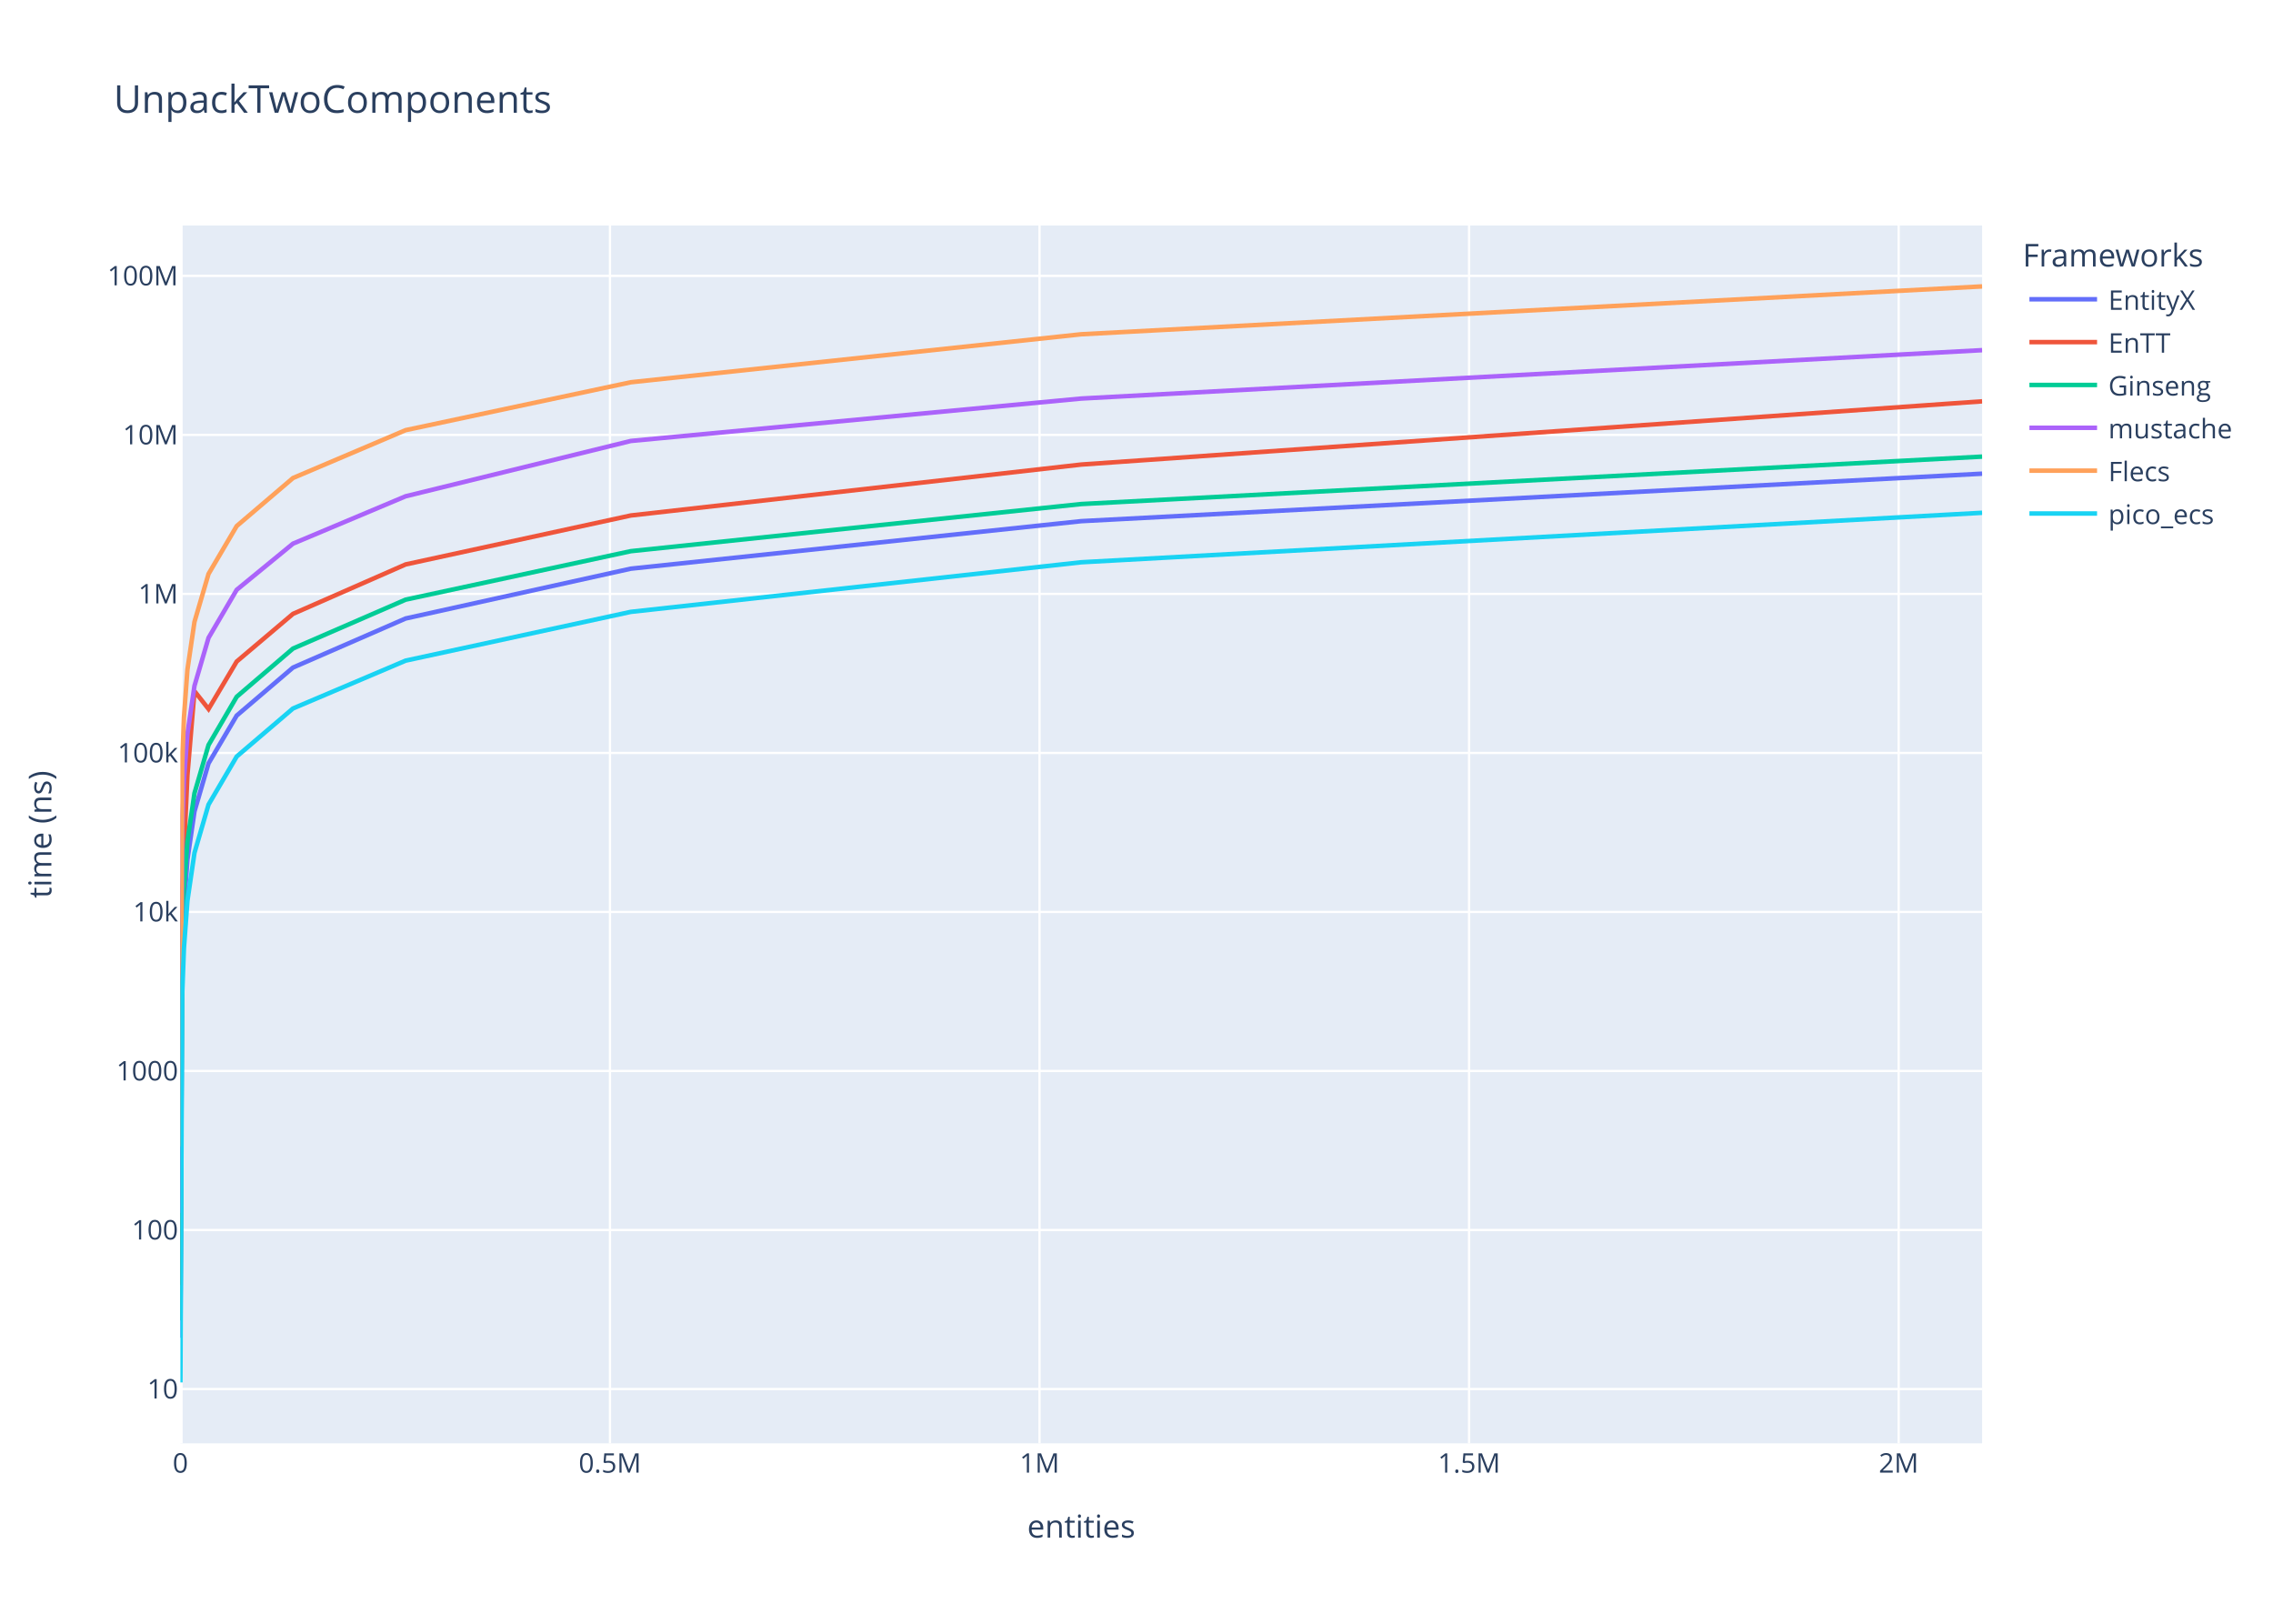
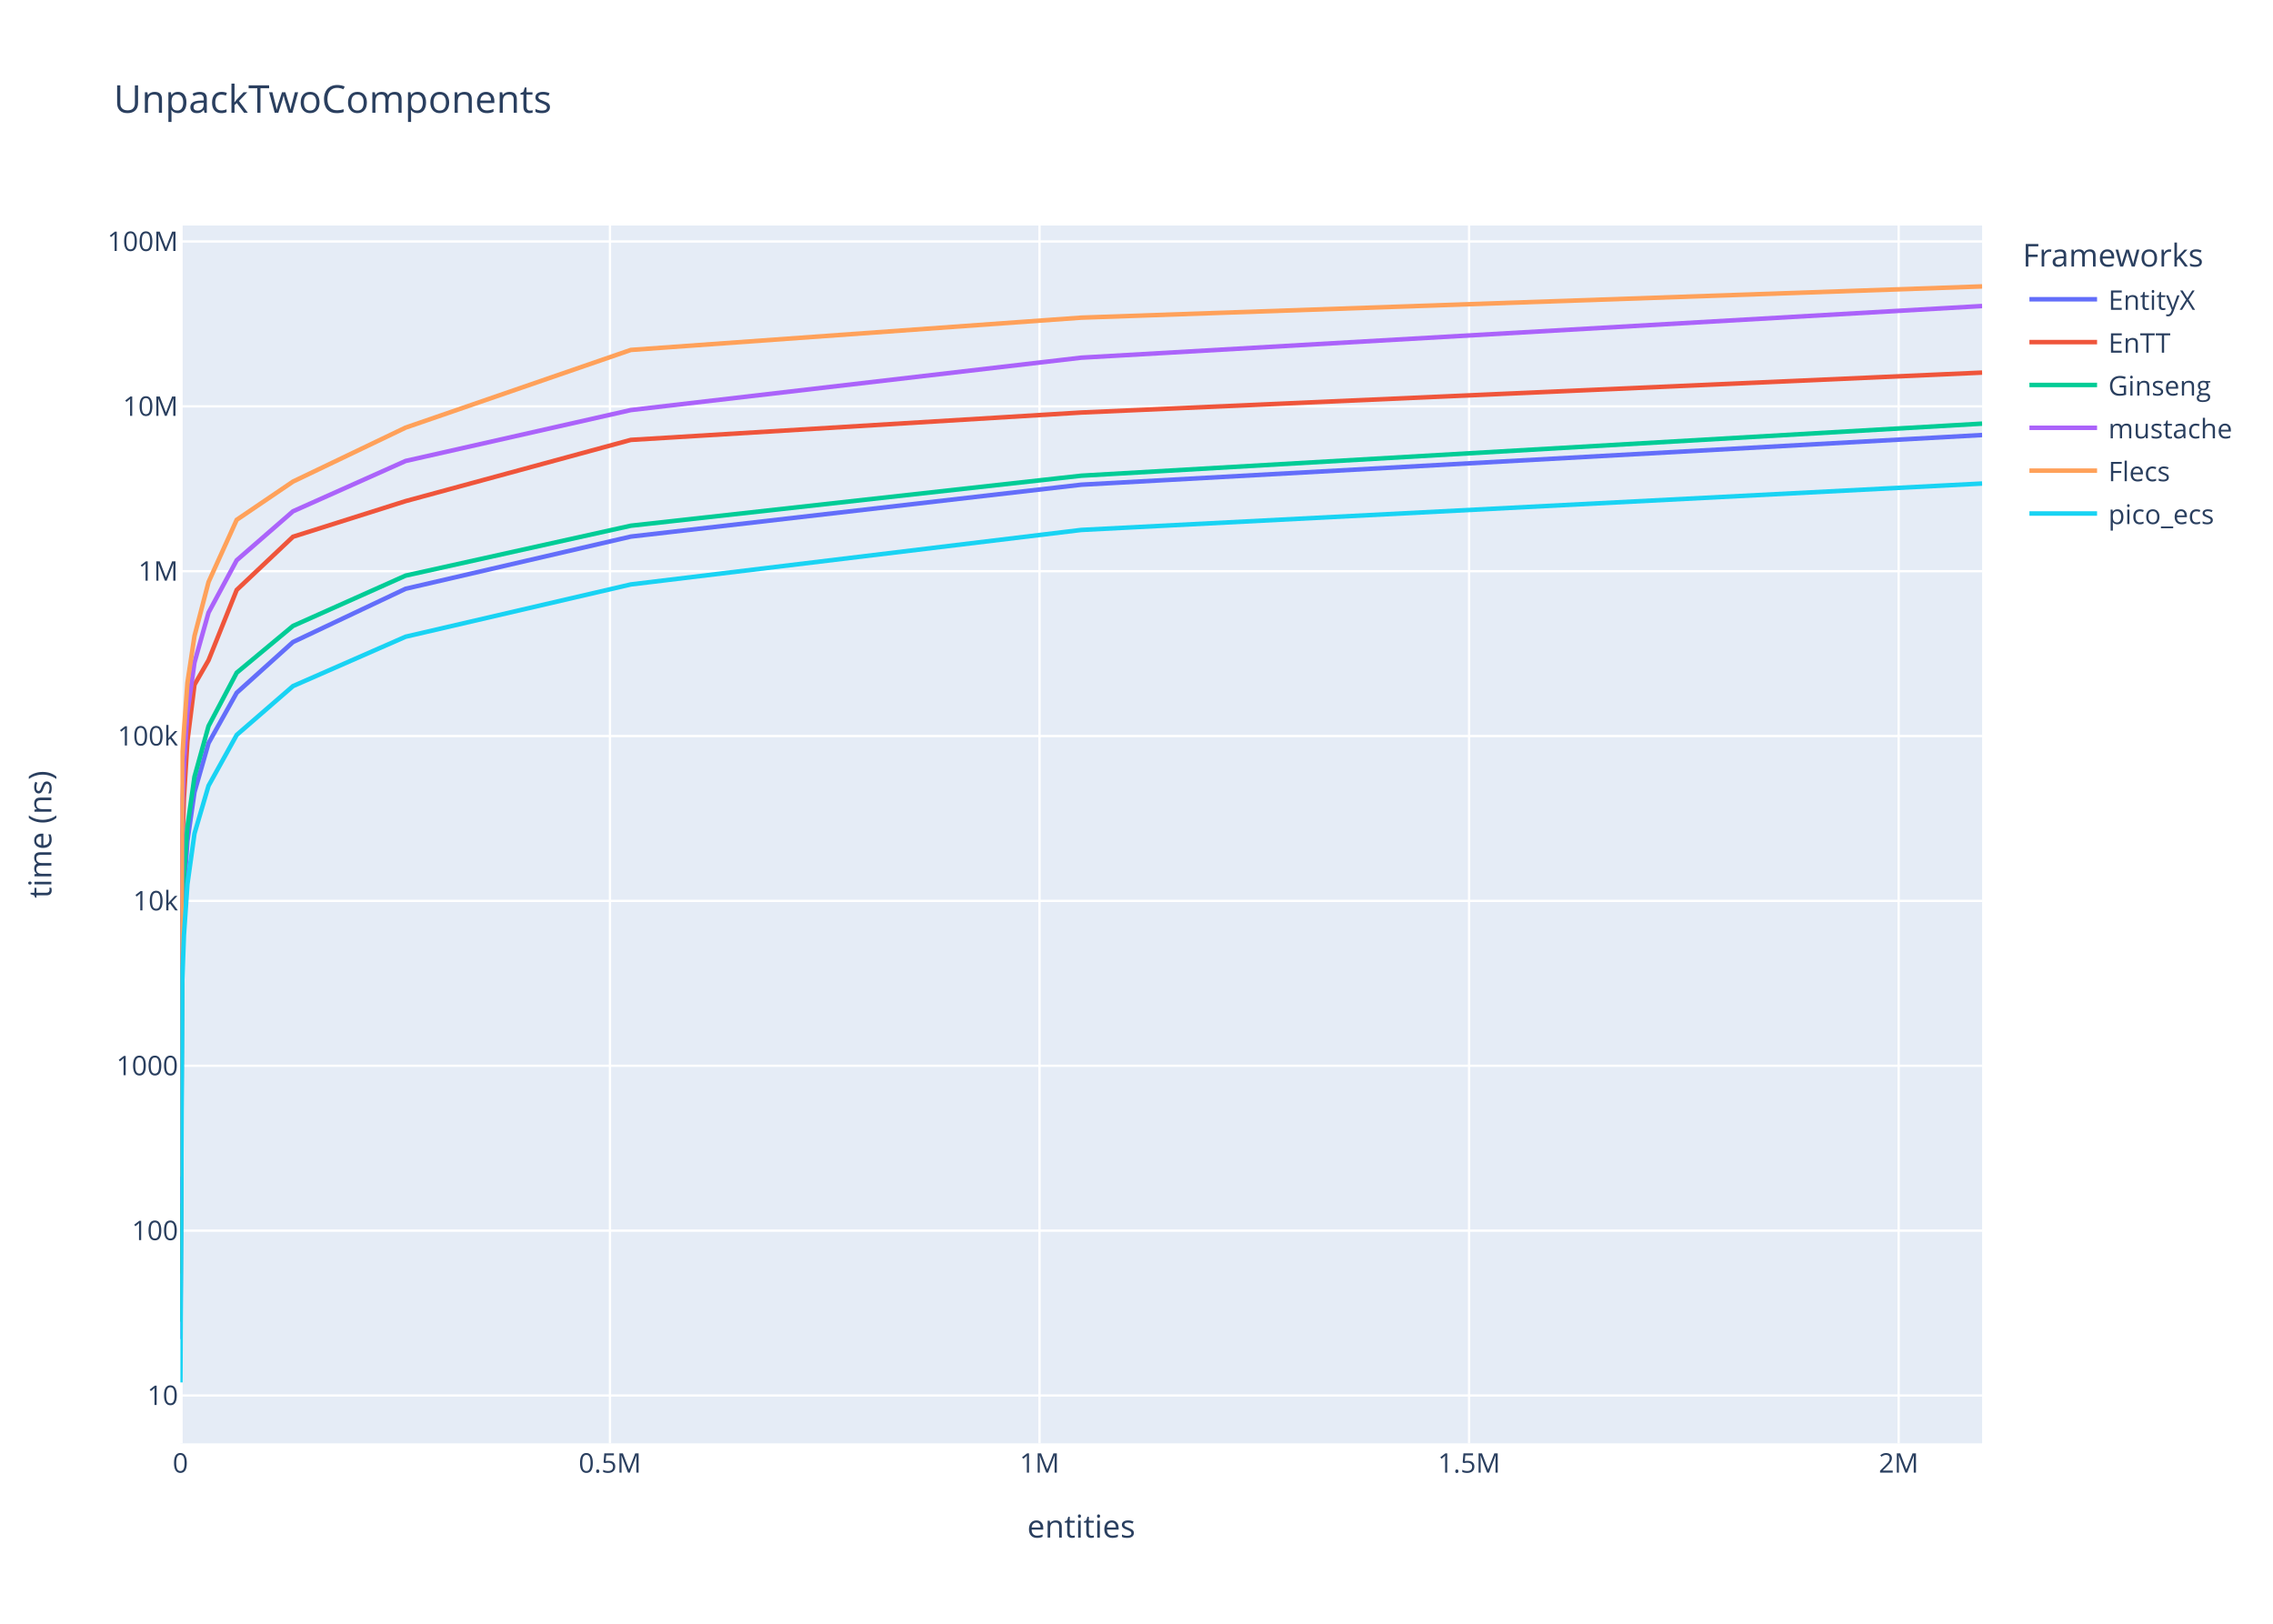
<svg xmlns="http://www.w3.org/2000/svg" class="main-svg" width="1008" height="720" style="" viewBox="0 0 1008 720">
  <rect x="0" y="0" width="1008" height="720" style="fill: rgb(255, 255, 255); fill-opacity: 1;" />
-   <defs id="defs-35ac6d">
+   <defs id="defs-66d282">
    <g class="clips">
-       <clipPath id="clip35ac6dxyplot" class="plotclip">
+       <clipPath id="clip66d282xyplot" class="plotclip">
        <rect width="799" height="540" />
      </clipPath>
-       <clipPath class="axesclip" id="clip35ac6dx">
+       <clipPath class="axesclip" id="clip66d282x">
        <rect x="80" y="0" width="799" height="720" />
      </clipPath>
-       <clipPath class="axesclip" id="clip35ac6dy">
+       <clipPath class="axesclip" id="clip66d282y">
        <rect x="0" y="100" width="1008" height="540" />
      </clipPath>
-       <clipPath class="axesclip" id="clip35ac6dxy">
+       <clipPath class="axesclip" id="clip66d282xy">
        <rect x="80" y="100" width="799" height="540" />
      </clipPath>
    </g>
    <g class="gradients" />
    <g class="patterns" />
  </defs>
  <g class="bglayer">
    <rect class="bg" x="80" y="100" width="799" height="540" style="fill: rgb(229, 236, 246); fill-opacity: 1; stroke-width: 0;" />
  </g>
  <g class="layer-below">
    <g class="imagelayer" />
    <g class="shapelayer" />
  </g>
  <g class="cartesianlayer">
    <g class="subplot xy">
      <g class="layer-subplot">
        <g class="shapelayer" />
        <g class="imagelayer" />
      </g>
      <g class="minor-gridlayer">
        <g class="x" />
        <g class="y" />
      </g>
      <g class="gridlayer">
        <g class="x">
          <path class="xgrid crisp" transform="translate(270.5,0)" d="M0,100v540" style="stroke: rgb(255, 255, 255); stroke-opacity: 1; stroke-width: 1px;" />
          <path class="xgrid crisp" transform="translate(460.99,0)" d="M0,100v540" style="stroke: rgb(255, 255, 255); stroke-opacity: 1; stroke-width: 1px;" />
          <path class="xgrid crisp" transform="translate(651.49,0)" d="M0,100v540" style="stroke: rgb(255, 255, 255); stroke-opacity: 1; stroke-width: 1px;" />
          <path class="xgrid crisp" transform="translate(841.99,0)" d="M0,100v540" style="stroke: rgb(255, 255, 255); stroke-opacity: 1; stroke-width: 1px;" />
        </g>
        <g class="y">
-           <path class="ygrid crisp" transform="translate(0,615.92)" d="M80,0h799" style="stroke: rgb(255, 255, 255); stroke-opacity: 1; stroke-width: 1px;" />
-           <path class="ygrid crisp" transform="translate(0,545.41)" d="M80,0h799" style="stroke: rgb(255, 255, 255); stroke-opacity: 1; stroke-width: 1px;" />
-           <path class="ygrid crisp" transform="translate(0,474.89)" d="M80,0h799" style="stroke: rgb(255, 255, 255); stroke-opacity: 1; stroke-width: 1px;" />
-           <path class="ygrid crisp" transform="translate(0,404.38)" d="M80,0h799" style="stroke: rgb(255, 255, 255); stroke-opacity: 1; stroke-width: 1px;" />
-           <path class="ygrid crisp" transform="translate(0,333.87)" d="M80,0h799" style="stroke: rgb(255, 255, 255); stroke-opacity: 1; stroke-width: 1px;" />
-           <path class="ygrid crisp" transform="translate(0,263.35)" d="M80,0h799" style="stroke: rgb(255, 255, 255); stroke-opacity: 1; stroke-width: 1px;" />
-           <path class="ygrid crisp" transform="translate(0,192.84)" d="M80,0h799" style="stroke: rgb(255, 255, 255); stroke-opacity: 1; stroke-width: 1px;" />
-           <path class="ygrid crisp" transform="translate(0,122.33)" d="M80,0h799" style="stroke: rgb(255, 255, 255); stroke-opacity: 1; stroke-width: 1px;" />
+           <path class="ygrid crisp" transform="translate(0,618.79)" d="M80,0h799" style="stroke: rgb(255, 255, 255); stroke-opacity: 1; stroke-width: 1px;" />
+           <path class="ygrid crisp" transform="translate(0,545.69)" d="M80,0h799" style="stroke: rgb(255, 255, 255); stroke-opacity: 1; stroke-width: 1px;" />
+           <path class="ygrid crisp" transform="translate(0,472.58)" d="M80,0h799" style="stroke: rgb(255, 255, 255); stroke-opacity: 1; stroke-width: 1px;" />
+           <path class="ygrid crisp" transform="translate(0,399.48)" d="M80,0h799" style="stroke: rgb(255, 255, 255); stroke-opacity: 1; stroke-width: 1px;" />
+           <path class="ygrid crisp" transform="translate(0,326.38)" d="M80,0h799" style="stroke: rgb(255, 255, 255); stroke-opacity: 1; stroke-width: 1px;" />
+           <path class="ygrid crisp" transform="translate(0,253.28)" d="M80,0h799" style="stroke: rgb(255, 255, 255); stroke-opacity: 1; stroke-width: 1px;" />
+           <path class="ygrid crisp" transform="translate(0,180.18)" d="M80,0h799" style="stroke: rgb(255, 255, 255); stroke-opacity: 1; stroke-width: 1px;" />
+           <path class="ygrid crisp" transform="translate(0,107.08)" d="M80,0h799" style="stroke: rgb(255, 255, 255); stroke-opacity: 1; stroke-width: 1px;" />
        </g>
      </g>
      <g class="zerolinelayer">
        <path class="xzl zl crisp" transform="translate(80,0)" d="M0,100v540" style="stroke: rgb(255, 255, 255); stroke-opacity: 1; stroke-width: 2px;" />
      </g>
      <path class="xlines-below" />
      <path class="ylines-below" />
      <g class="overlines-below" />
      <g class="xaxislayer-below" />
      <g class="yaxislayer-below" />
      <g class="overaxes-below" />
-       <g class="plot" transform="translate(80,100)" clip-path="url(#clip35ac6dxyplot)">
+       <g class="plot" transform="translate(80,100)" clip-path="url(#clip66d282xyplot)">
        <g class="scatterlayer mlayer">
-           <g class="trace scatter trace9c5bdd" style="stroke-miterlimit: 2; opacity: 1;">
-             <g class="fills" />
-             <g class="errorbars" />
-             <g class="lines">
-               <path class="js-line" d="M0,493.2L0.78,323.58L1.56,302.4L3.12,281.15L6.24,259.82L12.48,238.48L24.97,217.3L49.94,196L99.88,174.25L199.75,152.16L399.5,131.09L799,110.04" style="vector-effect: non-scaling-stroke; fill: none; stroke: rgb(99, 110, 250); stroke-opacity: 1; stroke-width: 2px; opacity: 1;" />
-             </g>
-             <g class="points" />
-             <g class="text" />
-           </g>
-           <g class="trace scatter traceefd8a6" style="stroke-miterlimit: 2; opacity: 1;">
-             <g class="fills" />
-             <g class="errorbars" />
-             <g class="lines">
-               <path class="js-line" d="M0,469.86L0.78,299.75L1.56,278.56L3.12,243.67L6.24,206.46L12.48,214.38L24.97,193.33L49.94,172.19L99.88,150.28L199.75,128.57L399.5,105.99L799,77.96" style="vector-effect: non-scaling-stroke; fill: none; stroke: rgb(239, 85, 59); stroke-opacity: 1; stroke-width: 2px; opacity: 1;" />
-             </g>
-             <g class="points" />
-             <g class="text" />
-           </g>
-           <g class="trace scatter trace3106b3" style="stroke-miterlimit: 2; opacity: 1;">
-             <g class="fills" />
-             <g class="errorbars" />
-             <g class="lines">
-               <path class="js-line" d="M0,485.5L0.78,315.45L1.56,294.21L3.12,273.03L6.24,251.73L12.48,230.35L24.97,208.96L49.94,187.58L99.88,165.9L199.75,144.4L399.5,123.5L799,102.47" style="vector-effect: non-scaling-stroke; fill: none; stroke: rgb(0, 204, 150); stroke-opacity: 1; stroke-width: 2px; opacity: 1;" />
-             </g>
-             <g class="points" />
-             <g class="text" />
-           </g>
-           <g class="trace scatter tracecad0c5" style="stroke-miterlimit: 2; opacity: 1;">
-             <g class="fills" />
-             <g class="errorbars" />
-             <g class="lines">
-               <path class="js-line" d="M0,437.85L0.78,268.06L1.56,245.99L3.12,225.4L6.24,204.12L12.48,182.82L24.97,161.53L49.94,141.06L99.88,120.06L199.75,95.53L399.5,76.72L799,55.27" style="vector-effect: non-scaling-stroke; fill: none; stroke: rgb(171, 99, 250); stroke-opacity: 1; stroke-width: 2px; opacity: 1;" />
-             </g>
-             <g class="points" />
-             <g class="text" />
-           </g>
-           <g class="trace scatter trace099a73" style="stroke-miterlimit: 2; opacity: 1;">
-             <g class="fills" />
-             <g class="errorbars" />
-             <g class="lines">
-               <path class="js-line" d="M0,408.29L0.78,239.51L1.56,218.3L3.12,196.91L6.24,175.74L12.48,154.48L24.97,133.26L49.94,111.96L99.88,90.74L199.75,69.5L399.5,48.22L799,27" style="vector-effect: non-scaling-stroke; fill: none; stroke: rgb(255, 161, 90); stroke-opacity: 1; stroke-width: 2px; opacity: 1;" />
-             </g>
-             <g class="points" />
-             <g class="text" />
-           </g>
-           <g class="trace scatter trace224ae7" style="stroke-miterlimit: 2; opacity: 1;">
-             <g class="fills" />
-             <g class="errorbars" />
-             <g class="lines">
-               <path class="js-line" d="M0,513L0.78,341.63L1.56,320.59L3.12,299.37L6.24,278.17L12.48,256.77L24.97,235.46L49.94,214.14L99.88,192.94L199.75,171.31L399.5,149.32L799,127.38" style="vector-effect: non-scaling-stroke; fill: none; stroke: rgb(25, 211, 243); stroke-opacity: 1; stroke-width: 2px; opacity: 1;" />
+           <g class="trace scatter trace4ce124" style="stroke-miterlimit: 2; opacity: 1;">
+             <g class="fills" />
+             <g class="errorbars" />
+             <g class="lines">
+               <path class="js-line" d="M0,493.76L0.78,317.13L1.56,294.93L3.12,272.81L6.24,251.3L12.48,229.51L24.97,207.19L49.94,184.69L99.88,161.07L199.75,137.93L399.5,114.93L799,92.9" style="vector-effect: non-scaling-stroke; fill: none; stroke: rgb(99, 110, 250); stroke-opacity: 1; stroke-width: 2px; opacity: 1;" />
+             </g>
+             <g class="points" />
+             <g class="text" />
+           </g>
+           <g class="trace scatter tracefbbb31" style="stroke-miterlimit: 2; opacity: 1;">
+             <g class="fills" />
+             <g class="errorbars" />
+             <g class="lines">
+               <path class="js-line" d="M0,464.67L0.78,275.89L1.56,253.88L3.12,228.5L6.24,203.62L12.48,192.76L24.97,161.59L49.94,138L99.88,122.2L199.75,95.06L399.5,82.92L799,65.22" style="vector-effect: non-scaling-stroke; fill: none; stroke: rgb(239, 85, 59); stroke-opacity: 1; stroke-width: 2px; opacity: 1;" />
+             </g>
+             <g class="points" />
+             <g class="text" />
+           </g>
+           <g class="trace scatter traceac9971" style="stroke-miterlimit: 2; opacity: 1;">
+             <g class="fills" />
+             <g class="errorbars" />
+             <g class="lines">
+               <path class="js-line" d="M0,486.1L0.78,310.54L1.56,288.02L3.12,266.59L6.24,244.47L12.48,221.97L24.97,198.3L49.94,177.55L99.88,155.24L199.75,133.11L399.5,110.94L799,87.85" style="vector-effect: non-scaling-stroke; fill: none; stroke: rgb(0, 204, 150); stroke-opacity: 1; stroke-width: 2px; opacity: 1;" />
+             </g>
+             <g class="points" />
+             <g class="text" />
+           </g>
+           <g class="trace scatter trace61d7a3" style="stroke-miterlimit: 2; opacity: 1;">
+             <g class="fills" />
+             <g class="errorbars" />
+             <g class="lines">
+               <path class="js-line" d="M0,433.67L0.78,260.41L1.56,238.55L3.12,215.92L6.24,193.79L12.48,171.64L24.97,148.43L49.94,126.72L99.88,104.4L199.75,81.83L399.5,58.6L799,35.7" style="vector-effect: non-scaling-stroke; fill: none; stroke: rgb(171, 99, 250); stroke-opacity: 1; stroke-width: 2px; opacity: 1;" />
+             </g>
+             <g class="points" />
+             <g class="text" />
+           </g>
+           <g class="trace scatter trace15af7b" style="stroke-miterlimit: 2; opacity: 1;">
+             <g class="fills" />
+             <g class="errorbars" />
+             <g class="lines">
+               <path class="js-line" d="M0,421.68L0.78,236.86L1.56,224.22L3.12,202.72L6.24,182.05L12.48,158.08L24.97,130.49L49.94,113.54L99.88,89.61L199.75,55.17L399.5,40.85L799,27" style="vector-effect: non-scaling-stroke; fill: none; stroke: rgb(255, 161, 90); stroke-opacity: 1; stroke-width: 2px; opacity: 1;" />
+             </g>
+             <g class="points" />
+             <g class="text" />
+           </g>
+           <g class="trace scatter tracedae71f" style="stroke-miterlimit: 2; opacity: 1;">
+             <g class="fills" />
+             <g class="errorbars" />
+             <g class="lines">
+               <path class="js-line" d="M0,513L0.78,336.42L1.56,314.79L3.12,291.97L6.24,269.63L12.48,248.42L24.97,225.88L49.94,204.23L99.88,182.33L199.75,159.15L399.5,134.99L799,114.41" style="vector-effect: non-scaling-stroke; fill: none; stroke: rgb(25, 211, 243); stroke-opacity: 1; stroke-width: 2px; opacity: 1;" />
            </g>
            <g class="points" />
            <g class="text" />
          </g>
        </g>
      </g>
      <g class="overplot" />
      <path class="xlines-above crisp" d="M0,0" style="fill: none;" />
      <path class="ylines-above crisp" d="M0,0" style="fill: none;" />
      <g class="overlines-above" />
      <g class="xaxislayer-above">
        <g class="xtick">
          <text text-anchor="middle" x="0" y="653" transform="translate(80,0)" style="font-family: 'Open Sans', verdana, arial, sans-serif; font-size: 12px; fill: rgb(42, 63, 95); fill-opacity: 1; white-space: pre; opacity: 1;">0</text>
        </g>
        <g class="xtick">
          <text text-anchor="middle" x="0" y="653" style="font-family: 'Open Sans', verdana, arial, sans-serif; font-size: 12px; fill: rgb(42, 63, 95); fill-opacity: 1; white-space: pre; opacity: 1;" transform="translate(270.5,0)">0.5M</text>
        </g>
        <g class="xtick">
          <text text-anchor="middle" x="0" y="653" style="font-family: 'Open Sans', verdana, arial, sans-serif; font-size: 12px; fill: rgb(42, 63, 95); fill-opacity: 1; white-space: pre; opacity: 1;" transform="translate(460.99,0)">1M</text>
        </g>
        <g class="xtick">
          <text text-anchor="middle" x="0" y="653" style="font-family: 'Open Sans', verdana, arial, sans-serif; font-size: 12px; fill: rgb(42, 63, 95); fill-opacity: 1; white-space: pre; opacity: 1;" transform="translate(651.49,0)">1.5M</text>
        </g>
        <g class="xtick">
          <text text-anchor="middle" x="0" y="653" style="font-family: 'Open Sans', verdana, arial, sans-serif; font-size: 12px; fill: rgb(42, 63, 95); fill-opacity: 1; white-space: pre; opacity: 1;" transform="translate(841.99,0)">2M</text>
        </g>
      </g>
      <g class="yaxislayer-above">
        <g class="ytick">
-           <text text-anchor="end" x="79" y="4.2" transform="translate(0,615.92)" style="font-family: 'Open Sans', verdana, arial, sans-serif; font-size: 12px; fill: rgb(42, 63, 95); fill-opacity: 1; white-space: pre; opacity: 1;">10</text>
-         </g>
-         <g class="ytick">
-           <text text-anchor="end" x="79" y="4.2" style="font-family: 'Open Sans', verdana, arial, sans-serif; font-size: 12px; fill: rgb(42, 63, 95); fill-opacity: 1; white-space: pre; opacity: 1;" transform="translate(0,545.41)">100</text>
-         </g>
-         <g class="ytick">
-           <text text-anchor="end" x="79" y="4.2" style="font-family: 'Open Sans', verdana, arial, sans-serif; font-size: 12px; fill: rgb(42, 63, 95); fill-opacity: 1; white-space: pre; opacity: 1;" transform="translate(0,474.89)">1000</text>
-         </g>
-         <g class="ytick">
-           <text text-anchor="end" x="79" y="4.2" style="font-family: 'Open Sans', verdana, arial, sans-serif; font-size: 12px; fill: rgb(42, 63, 95); fill-opacity: 1; white-space: pre; opacity: 1;" transform="translate(0,404.38)">10k</text>
-         </g>
-         <g class="ytick">
-           <text text-anchor="end" x="79" y="4.2" style="font-family: 'Open Sans', verdana, arial, sans-serif; font-size: 12px; fill: rgb(42, 63, 95); fill-opacity: 1; white-space: pre; opacity: 1;" transform="translate(0,333.87)">100k</text>
-         </g>
-         <g class="ytick">
-           <text text-anchor="end" x="79" y="4.2" style="font-family: 'Open Sans', verdana, arial, sans-serif; font-size: 12px; fill: rgb(42, 63, 95); fill-opacity: 1; white-space: pre; opacity: 1;" transform="translate(0,263.35)">1M</text>
-         </g>
-         <g class="ytick">
-           <text text-anchor="end" x="79" y="4.2" style="font-family: 'Open Sans', verdana, arial, sans-serif; font-size: 12px; fill: rgb(42, 63, 95); fill-opacity: 1; white-space: pre; opacity: 1;" transform="translate(0,192.84)">10M</text>
-         </g>
-         <g class="ytick">
-           <text text-anchor="end" x="79" y="4.2" style="font-family: 'Open Sans', verdana, arial, sans-serif; font-size: 12px; fill: rgb(42, 63, 95); fill-opacity: 1; white-space: pre; opacity: 1;" transform="translate(0,122.33)">100M</text>
+           <text text-anchor="end" x="79" y="4.2" transform="translate(0,618.79)" style="font-family: 'Open Sans', verdana, arial, sans-serif; font-size: 12px; fill: rgb(42, 63, 95); fill-opacity: 1; white-space: pre; opacity: 1;">10</text>
+         </g>
+         <g class="ytick">
+           <text text-anchor="end" x="79" y="4.2" style="font-family: 'Open Sans', verdana, arial, sans-serif; font-size: 12px; fill: rgb(42, 63, 95); fill-opacity: 1; white-space: pre; opacity: 1;" transform="translate(0,545.69)">100</text>
+         </g>
+         <g class="ytick">
+           <text text-anchor="end" x="79" y="4.2" style="font-family: 'Open Sans', verdana, arial, sans-serif; font-size: 12px; fill: rgb(42, 63, 95); fill-opacity: 1; white-space: pre; opacity: 1;" transform="translate(0,472.58)">1000</text>
+         </g>
+         <g class="ytick">
+           <text text-anchor="end" x="79" y="4.2" style="font-family: 'Open Sans', verdana, arial, sans-serif; font-size: 12px; fill: rgb(42, 63, 95); fill-opacity: 1; white-space: pre; opacity: 1;" transform="translate(0,399.48)">10k</text>
+         </g>
+         <g class="ytick">
+           <text text-anchor="end" x="79" y="4.2" style="font-family: 'Open Sans', verdana, arial, sans-serif; font-size: 12px; fill: rgb(42, 63, 95); fill-opacity: 1; white-space: pre; opacity: 1;" transform="translate(0,326.38)">100k</text>
+         </g>
+         <g class="ytick">
+           <text text-anchor="end" x="79" y="4.2" style="font-family: 'Open Sans', verdana, arial, sans-serif; font-size: 12px; fill: rgb(42, 63, 95); fill-opacity: 1; white-space: pre; opacity: 1;" transform="translate(0,253.28)">1M</text>
+         </g>
+         <g class="ytick">
+           <text text-anchor="end" x="79" y="4.2" style="font-family: 'Open Sans', verdana, arial, sans-serif; font-size: 12px; fill: rgb(42, 63, 95); fill-opacity: 1; white-space: pre; opacity: 1;" transform="translate(0,180.18)">10M</text>
+         </g>
+         <g class="ytick">
+           <text text-anchor="end" x="79" y="4.2" style="font-family: 'Open Sans', verdana, arial, sans-serif; font-size: 12px; fill: rgb(42, 63, 95); fill-opacity: 1; white-space: pre; opacity: 1;" transform="translate(0,107.08)">100M</text>
        </g>
      </g>
      <g class="overaxes-above" />
    </g>
  </g>
  <g class="polarlayer" />
  <g class="smithlayer" />
  <g class="ternarylayer" />
  <g class="geolayer" />
  <g class="funnelarealayer" />
  <g class="pielayer" />
  <g class="iciclelayer" />
  <g class="treemaplayer" />
  <g class="sunburstlayer" />
  <g class="glimages" />
-   <defs id="topdefs-35ac6d">
+   <defs id="topdefs-66d282">
    <g class="clips" />
-     <clipPath id="legend35ac6d">
+     <clipPath id="legend66d282">
      <rect width="101" height="143" x="0" y="0" />
    </clipPath>
  </defs>
  <g class="layer-above">
    <g class="imagelayer" />
    <g class="shapelayer" />
  </g>
  <g class="infolayer">
    <g class="legend" pointer-events="all" transform="translate(894.98,100)">
      <rect class="bg" shape-rendering="crispEdges" width="101" height="143" x="0" y="0" style="stroke: rgb(68, 68, 68); stroke-opacity: 1; fill: rgb(255, 255, 255); fill-opacity: 1; stroke-width: 0px;" />
-       <g class="scrollbox" transform="" clip-path="url(#legend35ac6d)">
+       <g class="scrollbox" transform="" clip-path="url(#legend66d282)">
        <text class="legendtitletext" text-anchor="start" x="2" y="18.2" style="font-family: 'Open Sans', verdana, arial, sans-serif; font-size: 14px; fill: rgb(42, 63, 95); fill-opacity: 1; white-space: pre;">Frameworks</text>
        <g class="groups" transform="">
          <g class="traces" transform="translate(0,32.7)" style="opacity: 1;">
            <text class="legendtext" text-anchor="start" x="40" y="4.68" style="font-family: 'Open Sans', verdana, arial, sans-serif; font-size: 12px; fill: rgb(42, 63, 95); fill-opacity: 1; white-space: pre;">EntityX</text>
            <g class="layers" style="opacity: 1;">
              <g class="legendfill" />
              <g class="legendlines">
                <path class="js-line" d="M5,0h30" style="fill: none; stroke: rgb(99, 110, 250); stroke-opacity: 1; stroke-width: 2px;" />
              </g>
              <g class="legendsymbols">
                <g class="legendpoints" />
              </g>
            </g>
            <rect class="legendtoggle" x="0" y="-9.5" width="95.25" height="19" style="fill: rgb(0, 0, 0); fill-opacity: 0;" />
          </g>
        </g>
        <g class="groups" transform="">
          <g class="traces" transform="translate(0,51.7)" style="opacity: 1;">
            <text class="legendtext" text-anchor="start" x="40" y="4.68" style="font-family: 'Open Sans', verdana, arial, sans-serif; font-size: 12px; fill: rgb(42, 63, 95); fill-opacity: 1; white-space: pre;">EnTT</text>
            <g class="layers" style="opacity: 1;">
              <g class="legendfill" />
              <g class="legendlines">
                <path class="js-line" d="M5,0h30" style="fill: none; stroke: rgb(239, 85, 59); stroke-opacity: 1; stroke-width: 2px;" />
              </g>
              <g class="legendsymbols">
                <g class="legendpoints" />
              </g>
            </g>
            <rect class="legendtoggle" x="0" y="-9.5" width="95.25" height="19" style="fill: rgb(0, 0, 0); fill-opacity: 0;" />
          </g>
        </g>
        <g class="groups" transform="">
          <g class="traces" transform="translate(0,70.7)" style="opacity: 1;">
            <text class="legendtext" text-anchor="start" x="40" y="4.68" style="font-family: 'Open Sans', verdana, arial, sans-serif; font-size: 12px; fill: rgb(42, 63, 95); fill-opacity: 1; white-space: pre;">Ginseng</text>
            <g class="layers" style="opacity: 1;">
              <g class="legendfill" />
              <g class="legendlines">
                <path class="js-line" d="M5,0h30" style="fill: none; stroke: rgb(0, 204, 150); stroke-opacity: 1; stroke-width: 2px;" />
              </g>
              <g class="legendsymbols">
                <g class="legendpoints" />
              </g>
            </g>
            <rect class="legendtoggle" x="0" y="-9.5" width="95.25" height="19" style="fill: rgb(0, 0, 0); fill-opacity: 0;" />
          </g>
        </g>
        <g class="groups" transform="">
          <g class="traces" transform="translate(0,89.7)" style="opacity: 1;">
            <text class="legendtext" text-anchor="start" x="40" y="4.68" style="font-family: 'Open Sans', verdana, arial, sans-serif; font-size: 12px; fill: rgb(42, 63, 95); fill-opacity: 1; white-space: pre;">mustache</text>
            <g class="layers" style="opacity: 1;">
              <g class="legendfill" />
              <g class="legendlines">
                <path class="js-line" d="M5,0h30" style="fill: none; stroke: rgb(171, 99, 250); stroke-opacity: 1; stroke-width: 2px;" />
              </g>
              <g class="legendsymbols">
                <g class="legendpoints" />
              </g>
            </g>
            <rect class="legendtoggle" x="0" y="-9.5" width="95.25" height="19" style="fill: rgb(0, 0, 0); fill-opacity: 0;" />
          </g>
        </g>
        <g class="groups" transform="">
          <g class="traces" transform="translate(0,108.7)" style="opacity: 1;">
            <text class="legendtext" text-anchor="start" x="40" y="4.68" style="font-family: 'Open Sans', verdana, arial, sans-serif; font-size: 12px; fill: rgb(42, 63, 95); fill-opacity: 1; white-space: pre;">Flecs</text>
            <g class="layers" style="opacity: 1;">
              <g class="legendfill" />
              <g class="legendlines">
                <path class="js-line" d="M5,0h30" style="fill: none; stroke: rgb(255, 161, 90); stroke-opacity: 1; stroke-width: 2px;" />
              </g>
              <g class="legendsymbols">
                <g class="legendpoints" />
              </g>
            </g>
            <rect class="legendtoggle" x="0" y="-9.5" width="95.25" height="19" style="fill: rgb(0, 0, 0); fill-opacity: 0;" />
          </g>
        </g>
        <g class="groups" transform="">
          <g class="traces" transform="translate(0,127.7)" style="opacity: 1;">
            <text class="legendtext" text-anchor="start" x="40" y="4.68" style="font-family: 'Open Sans', verdana, arial, sans-serif; font-size: 12px; fill: rgb(42, 63, 95); fill-opacity: 1; white-space: pre;">pico_ecs</text>
            <g class="layers" style="opacity: 1;">
              <g class="legendfill" />
              <g class="legendlines">
                <path class="js-line" d="M5,0h30" style="fill: none; stroke: rgb(25, 211, 243); stroke-opacity: 1; stroke-width: 2px;" />
              </g>
              <g class="legendsymbols">
                <g class="legendpoints" />
              </g>
            </g>
            <rect class="legendtoggle" x="0" y="-9.5" width="95.25" height="19" style="fill: rgb(0, 0, 0); fill-opacity: 0;" />
          </g>
        </g>
      </g>
      <rect class="scrollbar" rx="20" ry="3" width="0" height="0" x="0" y="0" style="fill: rgb(128, 139, 164); fill-opacity: 1;" />
    </g>
    <g class="g-gtitle">
      <text class="gtitle" x="50.4" y="50" text-anchor="start" dy="0em" style="font-family: 'Open Sans', verdana, arial, sans-serif; font-size: 17px; fill: rgb(42, 63, 95); opacity: 1; font-weight: normal; white-space: pre;">UnpackTwoComponents</text>
    </g>
    <g class="g-xtitle">
      <text class="xtitle" x="479.5" y="681.8" text-anchor="middle" style="font-family: 'Open Sans', verdana, arial, sans-serif; font-size: 14px; fill: rgb(42, 63, 95); opacity: 1; font-weight: normal; white-space: pre;">entities</text>
    </g>
    <g class="g-ytitle">
      <text class="ytitle" transform="rotate(-90,22.77813,370)" x="22.778" y="370" text-anchor="middle" style="font-family: 'Open Sans', verdana, arial, sans-serif; font-size: 14px; fill: rgb(42, 63, 95); opacity: 1; font-weight: normal; white-space: pre;">time (ns)</text>
    </g>
  </g>
</svg>
